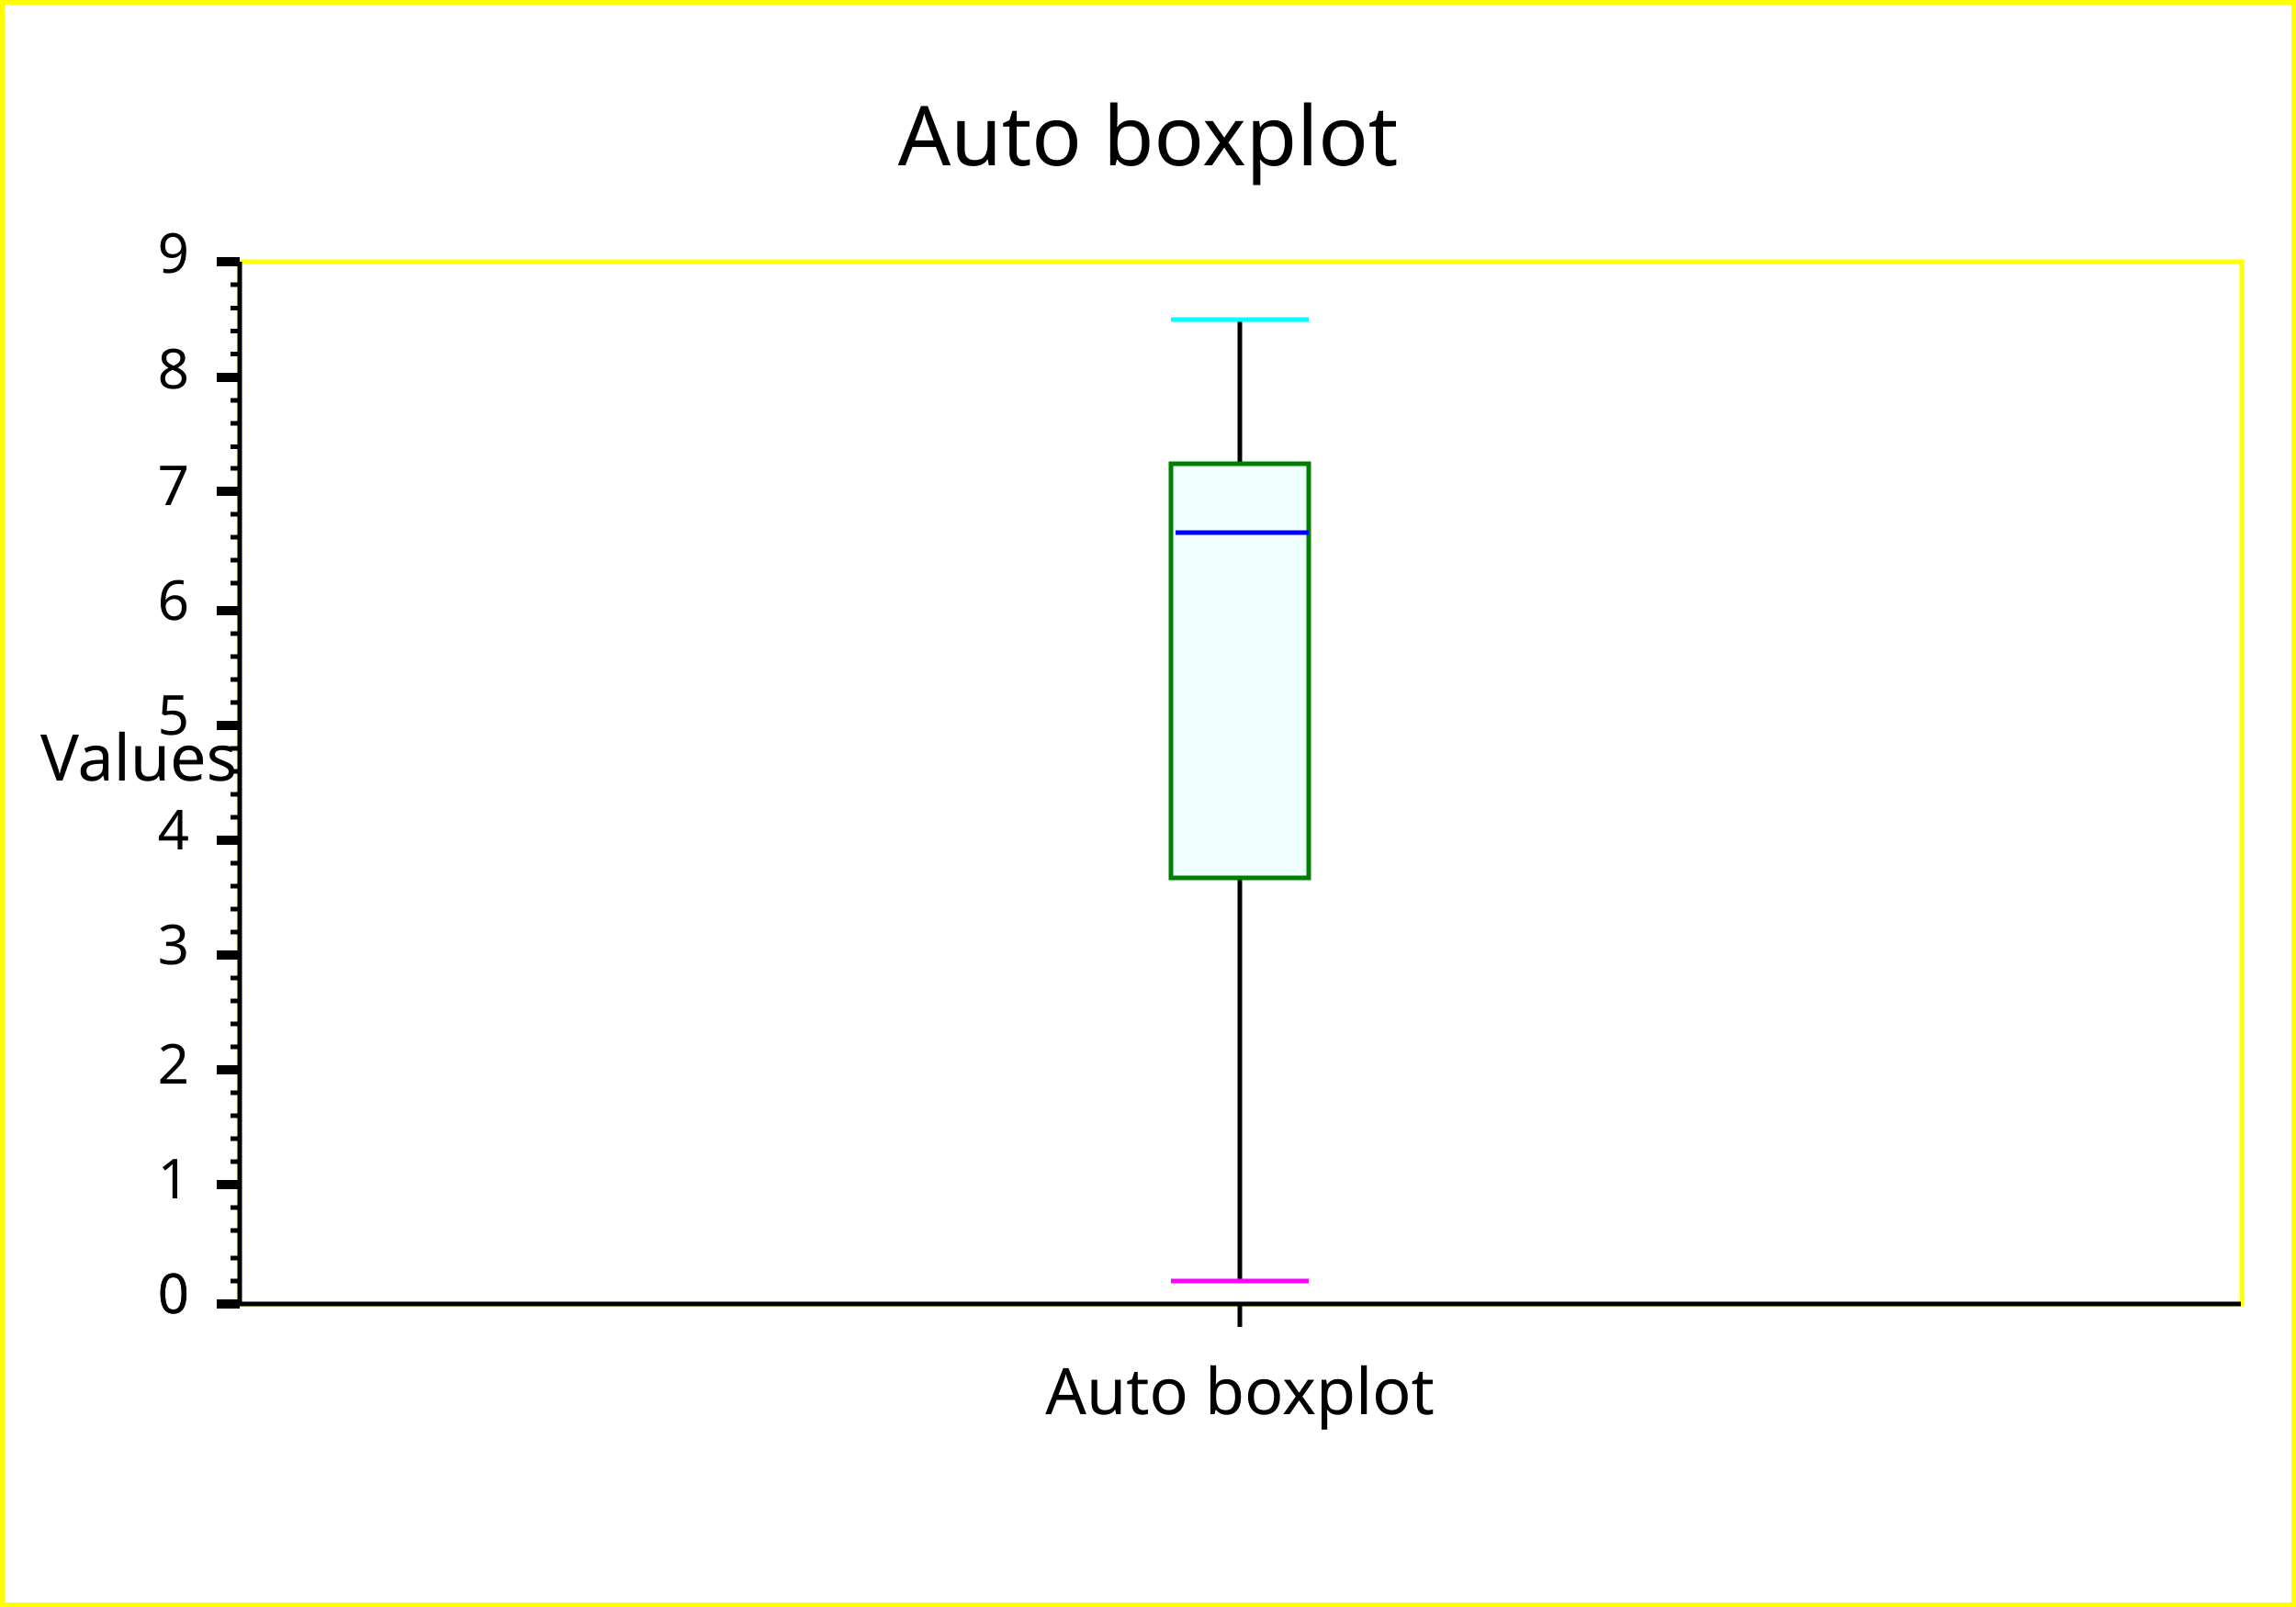
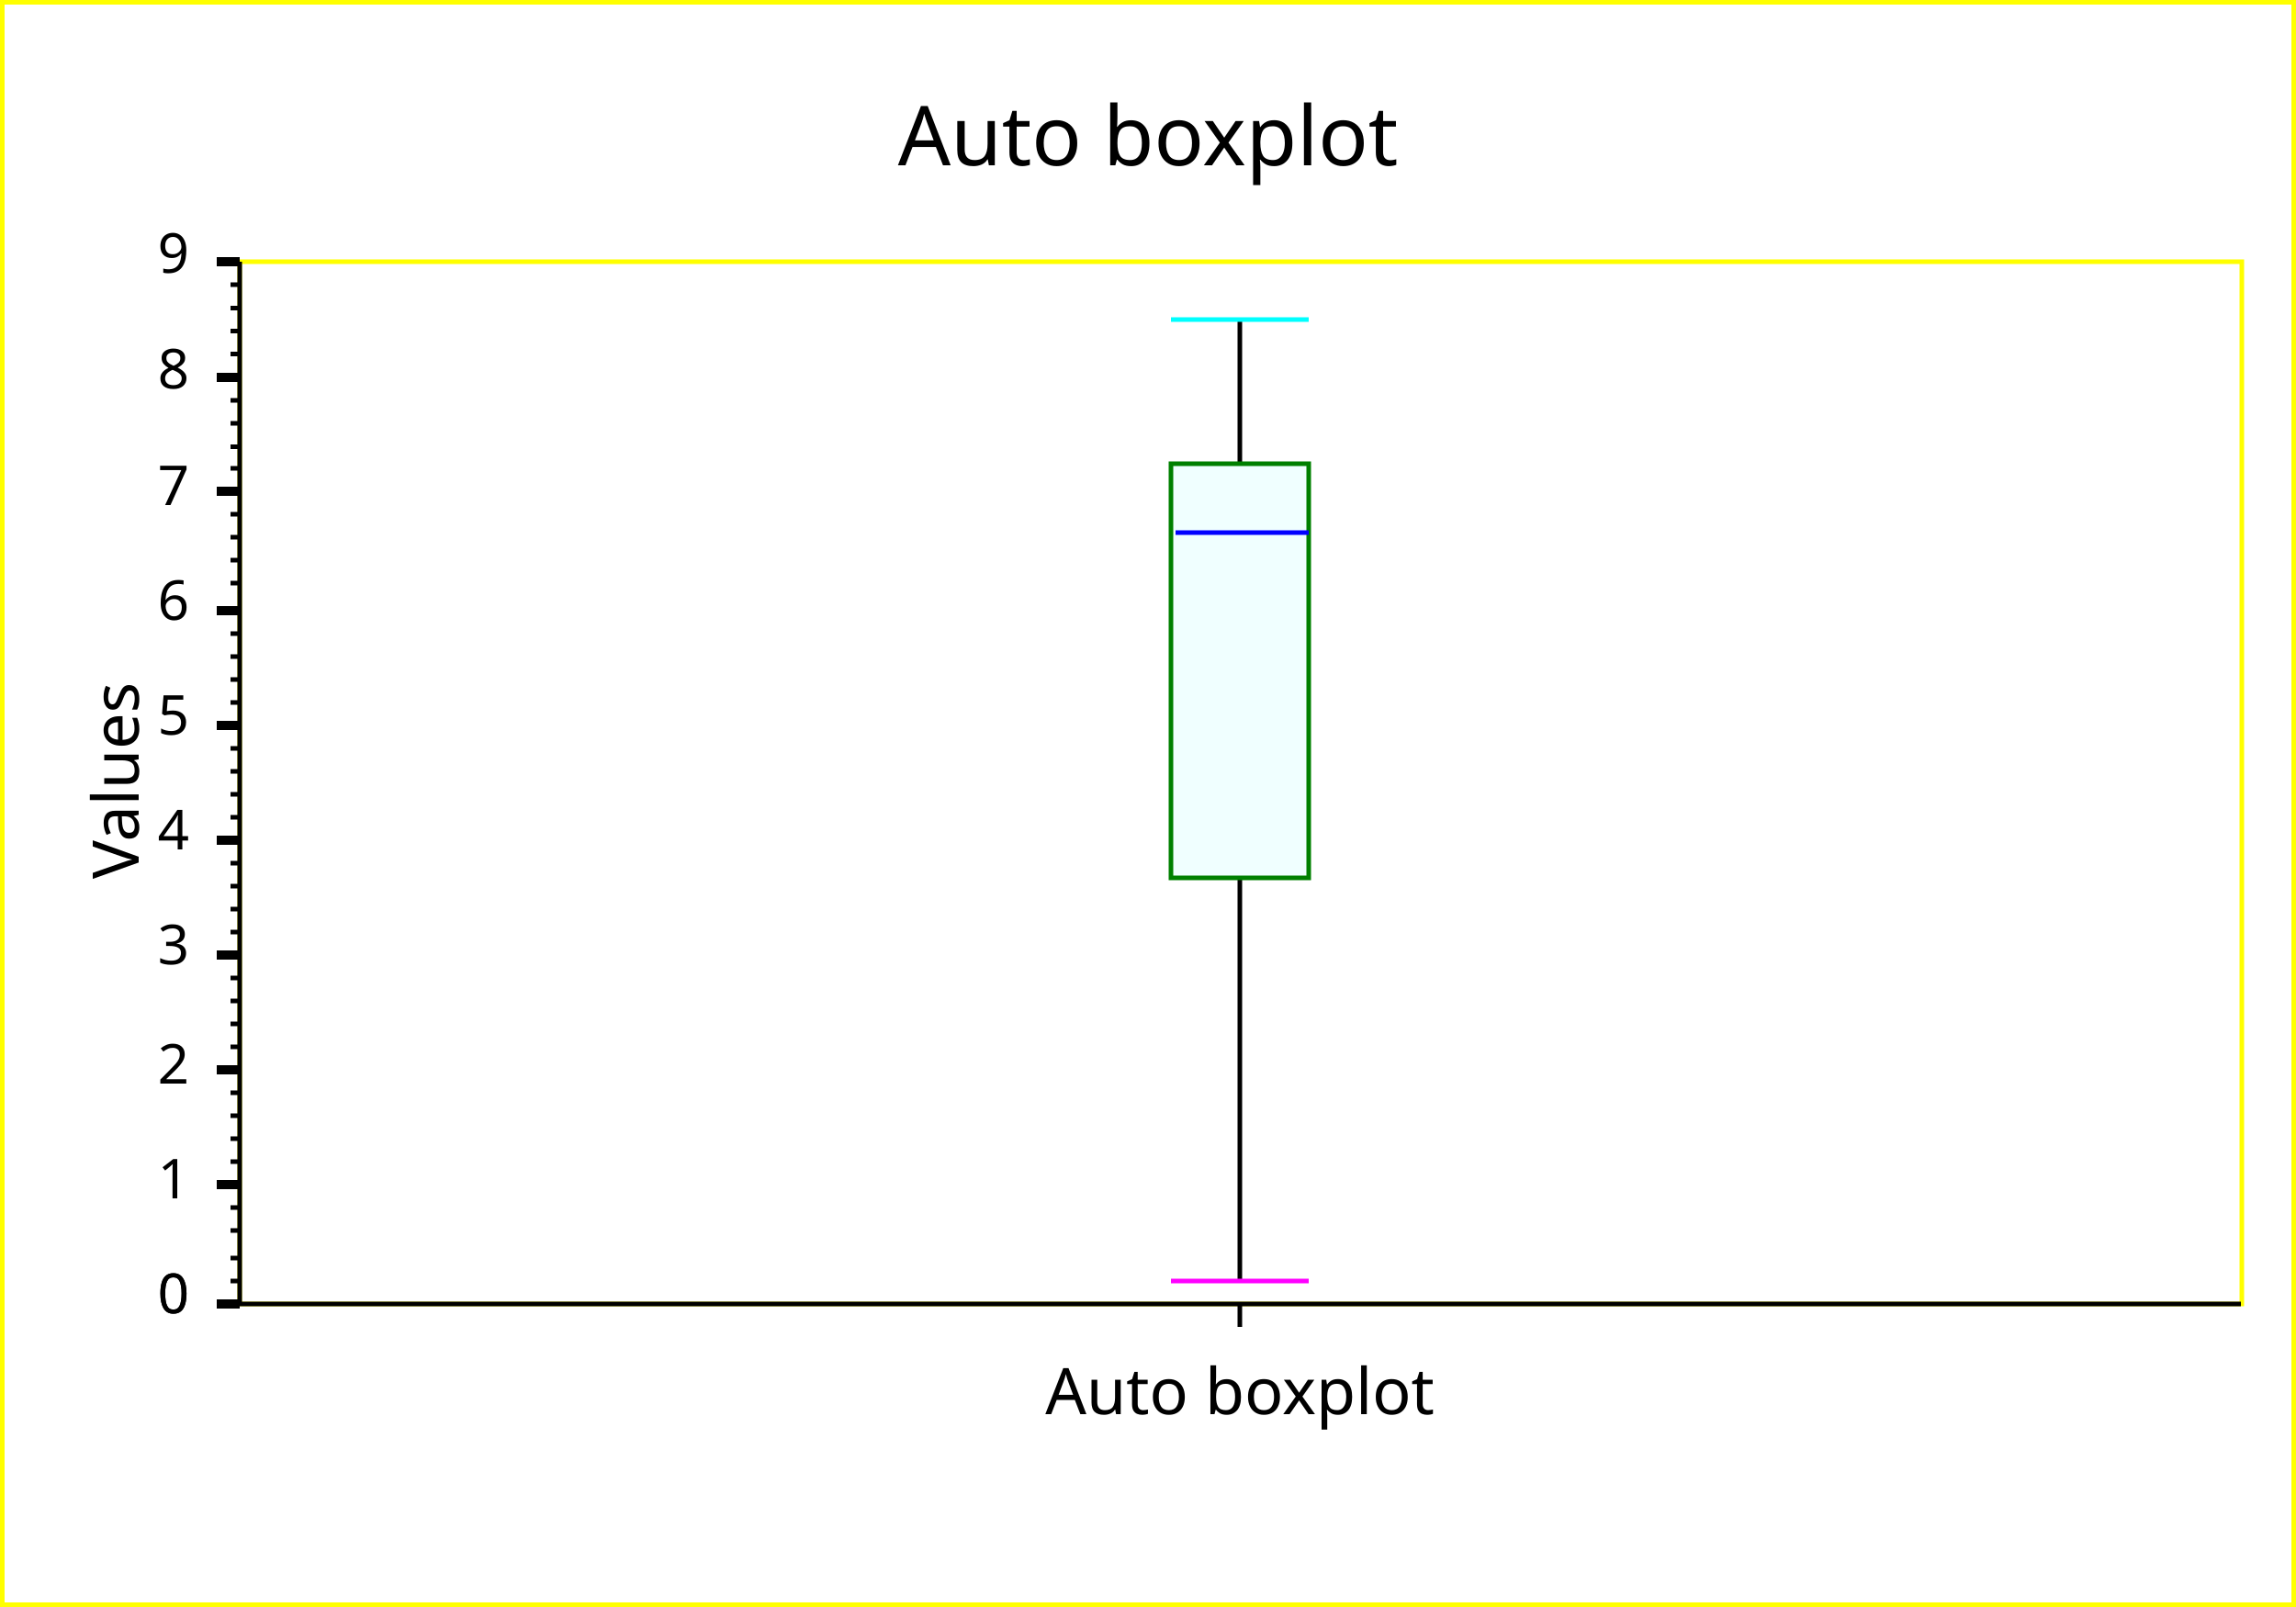
<svg xmlns="http://www.w3.org/2000/svg" width="500" height="350" version="1.1">
  <clipPath id="plot_window">
    <rect x="47.2" y="52" width="441" height="232" />
  </clipPath>
  <g id="imageBackground" stroke="rgb(255,255,0)" fill="rgb(255,255,255)" stroke-width="2">
    <rect x="0" y="0" width="500" height="350" />
  </g>
  <g id="plotBackground" stroke="rgb(255,255,0)" fill="rgb(255,255,255)" stroke-width="1">
    <rect x="52.2" y="57" width="436" height="227" />
  </g>
  <g id="X-axis" stroke="rgb(0,0,0)" stroke-width="1">
    <line x1="52.2" y1="284" x2="488" y2="284" />
  </g>
  <g id="Y-axis" stroke="rgb(0,0,0)" stroke-width="1">
    <line x1="52.2" y1="284" x2="52.2" y2="57" />
  </g>
  <g id="xMajorTicks" stroke="rgb(0,0,0)" stroke-width="1">
-     <path d="M270,284 L270,289 " fill="none" />
+     <path d="M270,284 L270,289  " fill="none" />
  </g>
  <g id="yMajorTicks" stroke="rgb(0,0,0)" stroke-width="2">
-     <path d="M47.2,284 L52.2,284 M47.2,258 L52.2,258 M47.2,233 L52.2,233 M47.2,208 L52.2,208 M47.2,183 L52.2,183 M47.2,158 L52.2,158 M47.2,133 L52.2,133 M47.2,107 L52.2,107 M47.2,82.2 L52.2,82.2 M47.2,57 L52.2,57 M47.2,284 L52.2,284 " fill="none" />
+     <path d="M47.2,284 L52.2,284  M47.2,258 L52.2,258  M47.2,233 L52.2,233  M47.2,208 L52.2,208  M47.2,183 L52.2,183  M47.2,158 L52.2,158  M47.2,133 L52.2,133  M47.2,107 L52.2,107  M47.2,82.2 L52.2,82.2  M47.2,57 L52.2,57  M47.2,284 L52.2,284  " fill="none" />
  </g>
  <g id="yMinorTicks" stroke="rgb(0,0,0)" stroke-width="1">
-     <path d="M50.2,279 L52.2,279 M50.2,274 L52.2,274 M50.2,268 L52.2,268 M50.2,263 L52.2,263 M50.2,253 L52.2,253 M50.2,248 L52.2,248 M50.2,243 L52.2,243 M50.2,238 L52.2,238 M50.2,228 L52.2,228 M50.2,223 L52.2,223 M50.2,218 L52.2,218 M50.2,213 L52.2,213 M50.2,203 L52.2,203 M50.2,198 L52.2,198 M50.2,193 L52.2,193 M50.2,188 L52.2,188 M50.2,178 L52.2,178 M50.2,173 L52.2,173 M50.2,168 L52.2,168 M50.2,163 L52.2,163 M50.2,153 L52.2,153 M50.2,148 L52.2,148 M50.2,143 L52.2,143 M50.2,138 L52.2,138 M50.2,127 L52.2,127 M50.2,122 L52.2,122 M50.2,117 L52.2,117 M50.2,112 L52.2,112 M50.2,102 L52.2,102 M50.2,97.3 L52.2,97.3 M50.2,92.2 L52.2,92.2 M50.2,87.2 L52.2,87.2 M50.2,77.1 L52.2,77.1 M50.2,72.1 L52.2,72.1 M50.2,67.1 L52.2,67.1 M50.2,62 L52.2,62 M50.2,284 L52.2,284 " fill="none" />
+     <path d="M50.2,279 L52.2,279  M50.2,274 L52.2,274  M50.2,268 L52.2,268  M50.2,263 L52.2,263  M50.2,253 L52.2,253  M50.2,248 L52.2,248  M50.2,243 L52.2,243  M50.2,238 L52.2,238  M50.2,228 L52.2,228  M50.2,223 L52.2,223  M50.2,218 L52.2,218  M50.2,213 L52.2,213  M50.2,203 L52.2,203  M50.2,198 L52.2,198  M50.2,193 L52.2,193  M50.2,188 L52.2,188  M50.2,178 L52.2,178  M50.2,173 L52.2,173  M50.2,168 L52.2,168  M50.2,163 L52.2,163  M50.2,153 L52.2,153  M50.2,148 L52.2,148  M50.2,143 L52.2,143  M50.2,138 L52.2,138  M50.2,127 L52.2,127  M50.2,122 L52.2,122  M50.2,117 L52.2,117  M50.2,112 L52.2,112  M50.2,102 L52.2,102  M50.2,97.3 L52.2,97.3  M50.2,92.2 L52.2,92.2  M50.2,87.2 L52.2,87.2  M50.2,77.1 L52.2,77.1  M50.2,72.1 L52.2,72.1  M50.2,67.1 L52.2,67.1  M50.2,62 L52.2,62  M50.2,284 L52.2,284  " fill="none" />
  </g>
  <g id="YGrid" stroke="rgb(200,220,255)" stroke-width="1">
</g>
  <g id="yMinorGrid" stroke="rgb(200,220,255)" stroke-width="0.5">
</g>
  <g id="valueLabels" fill="rgb(0,0,0)">
-     <text x="270" y="308" text-anchor="middle" font-size="14" font-family="Lucida Sans Unicode">Auto boxplot</text>
-     <text x="41.2" y="286" text-anchor="end" font-size="12" font-family="Lucida Sans Unicode">0</text>
-     <text x="41.2" y="261" text-anchor="end" font-size="12" font-family="Lucida Sans Unicode">1</text>
-     <text x="41.2" y="236" text-anchor="end" font-size="12" font-family="Lucida Sans Unicode">2</text>
-     <text x="41.2" y="210" text-anchor="end" font-size="12" font-family="Lucida Sans Unicode">3</text>
-     <text x="41.2" y="185" text-anchor="end" font-size="12" font-family="Lucida Sans Unicode">4</text>
-     <text x="41.2" y="160" text-anchor="end" font-size="12" font-family="Lucida Sans Unicode">5</text>
-     <text x="41.2" y="135" text-anchor="end" font-size="12" font-family="Lucida Sans Unicode">6</text>
-     <text x="41.2" y="110" text-anchor="end" font-size="12" font-family="Lucida Sans Unicode">7</text>
-     <text x="41.2" y="84.6" text-anchor="end" font-size="12" font-family="Lucida Sans Unicode">8</text>
-     <text x="41.2" y="59.4" text-anchor="end" font-size="12" font-family="Lucida Sans Unicode">9</text>
-     <text x="41.2" y="286" text-anchor="end" font-size="12" font-family="Lucida Sans Unicode">0</text>
+     <text x="270" y="308" text-anchor="middle" font-size="14" font-family="Lucida Sans Unicode">Auto boxplot	</text>
+     <text x="41.2" y="286" text-anchor="end" font-size="12" font-family="Lucida Sans Unicode">0	</text>
+     <text x="41.2" y="261" text-anchor="end" font-size="12" font-family="Lucida Sans Unicode">1	</text>
+     <text x="41.2" y="236" text-anchor="end" font-size="12" font-family="Lucida Sans Unicode">2	</text>
+     <text x="41.2" y="210" text-anchor="end" font-size="12" font-family="Lucida Sans Unicode">3	</text>
+     <text x="41.2" y="185" text-anchor="end" font-size="12" font-family="Lucida Sans Unicode">4	</text>
+     <text x="41.2" y="160" text-anchor="end" font-size="12" font-family="Lucida Sans Unicode">5	</text>
+     <text x="41.2" y="135" text-anchor="end" font-size="12" font-family="Lucida Sans Unicode">6	</text>
+     <text x="41.2" y="110" text-anchor="end" font-size="12" font-family="Lucida Sans Unicode">7	</text>
+     <text x="41.2" y="84.6" text-anchor="end" font-size="12" font-family="Lucida Sans Unicode">8	</text>
+     <text x="41.2" y="59.4" text-anchor="end" font-size="12" font-family="Lucida Sans Unicode">9	</text>
+     <text x="41.2" y="286" text-anchor="end" font-size="12" font-family="Lucida Sans Unicode">0	</text>
  </g>
  <g id="yLabel" fill="rgb(0,0,0)">
-     <text x="30.2" y="170" text-anchor="middle" transform="rotate(upward 30.2 170)" font-size="14" font-family="Lucida Sans Unicode">Values</text>
+     <text x="30.2" y="170" text-anchor="middle" transform="rotate(-90 30.2 170)" font-size="14" font-family="Lucida Sans Unicode">Values	</text>
  </g>
  <g id="xLabel" fill="rgb(0,0,0)">
-     <text x="270" y="327" text-anchor="middle" font-size="14" font-family="Lucida Sans Unicode" />
+     <text x="270" y="327" text-anchor="middle" font-size="14" font-family="Lucida Sans Unicode">	</text>
  </g>
  <g id="boxAxis" stroke="rgb(0,0,0)">
    <g clip-path="url(#plot_window)" stroke="rgb(0,0,0)" stroke-width="1">
      <line x1="270" y1="279" x2="270" y2="69.6" />
    </g>
  </g>
  <g id="Median" stroke="rgb(255,0,0)" stroke-width="2">
    <g clip-path="url(#plot_window)" stroke="rgb(0,128,0)" fill="rgb(240,255,255)" stroke-width="1">
      <rect x="255" y="101" width="30" height="90.2" />
    </g>
    <g clip-path="url(#plot_window)" stroke="rgb(0,0,255)" stroke-width="1">
      <line x1="256" y1="116" x2="285" y2="116" />
    </g>
  </g>
  <g id="whisker" stroke="rgb(0,0,0)">
    <g clip-path="url(#plot_window)">
      <g stroke="rgb(255,0,255)" fill="rgb(0,0,0)" stroke-width="1">
        <line x1="255" y1="279" x2="285" y2="279" />
      </g>
      <g stroke="rgb(0,255,255)" fill="rgb(0,0,0)" stroke-width="1">
        <line x1="255" y1="69.6" x2="285" y2="69.6" />
      </g>
    </g>
  </g>
  <g id="mild_outliers" stroke="rgb(255,192,203)" fill="rgb(0,0,0)">
</g>
  <g id="extreme_outliers" stroke="rgb(128,0,128)" fill="rgb(255,255,255)">
</g>
  <g id="title" fill="rgb(0,0,0)">
-     <text x="250" y="36" text-anchor="middle" font-size="18" font-family="Lucida Sans Unicode">Auto boxplot</text>
+     <text x="250" y="36" text-anchor="middle" font-size="18" font-family="Lucida Sans Unicode">Auto boxplot	</text>
  </g>
</svg>
